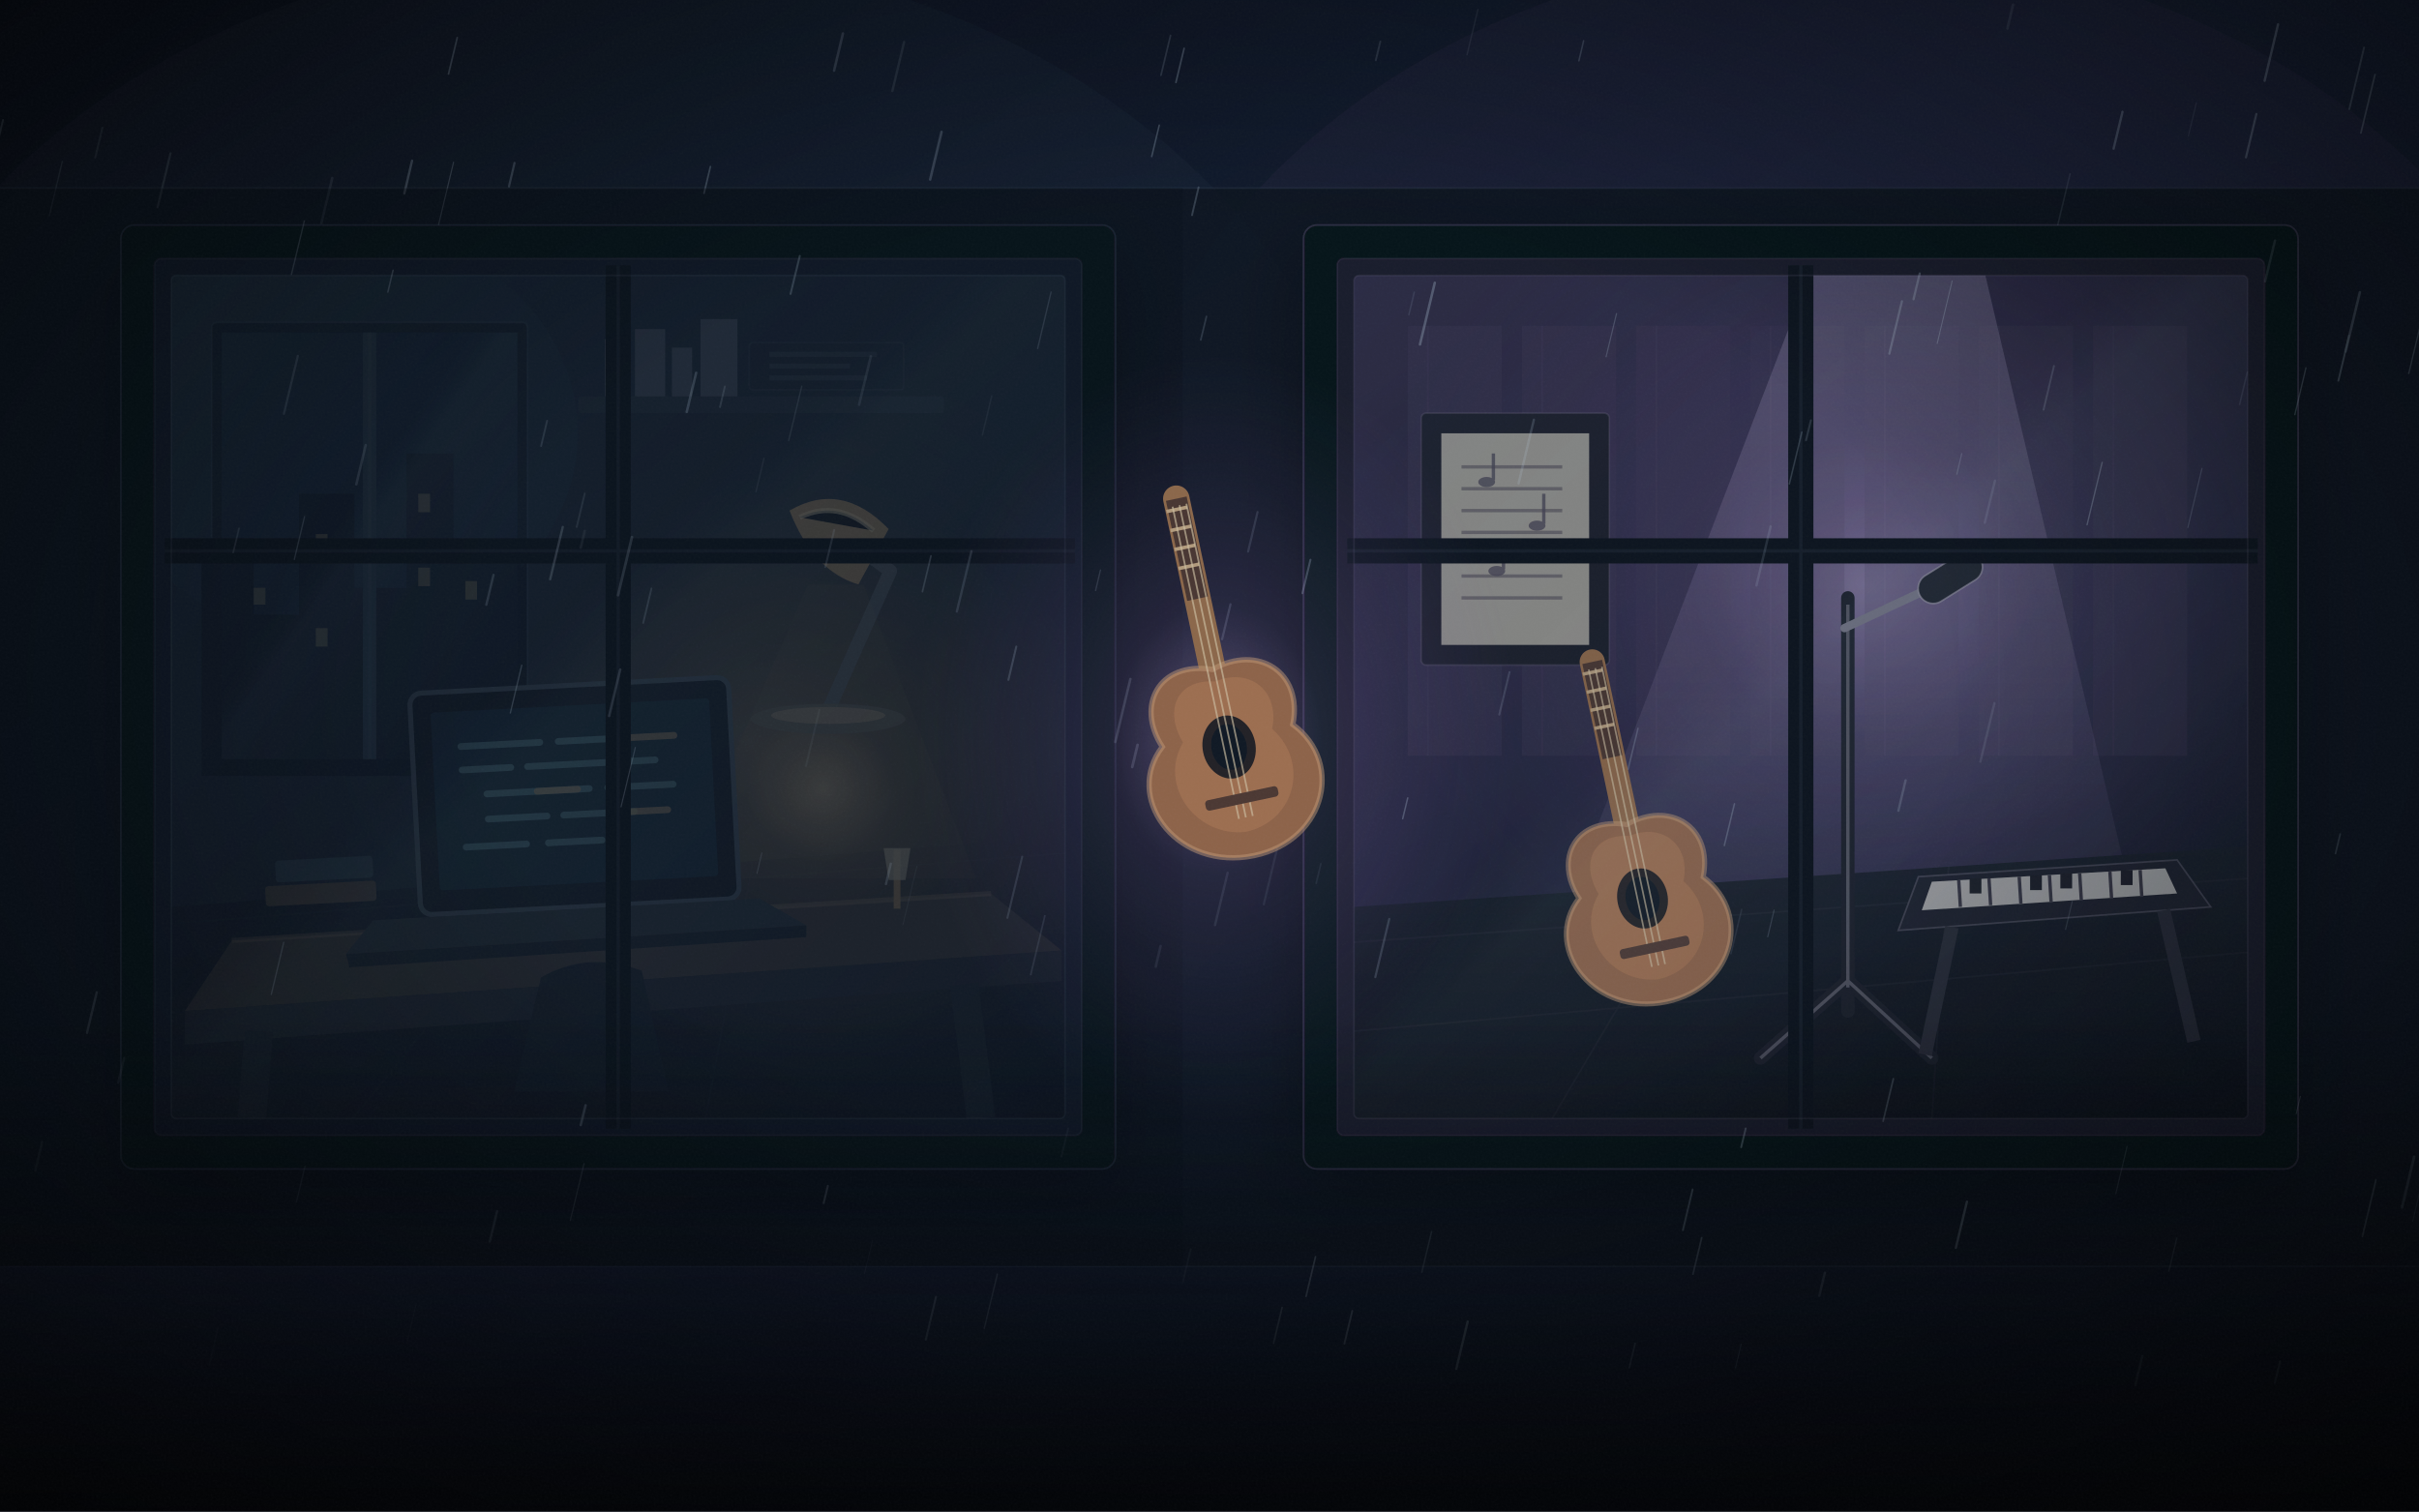
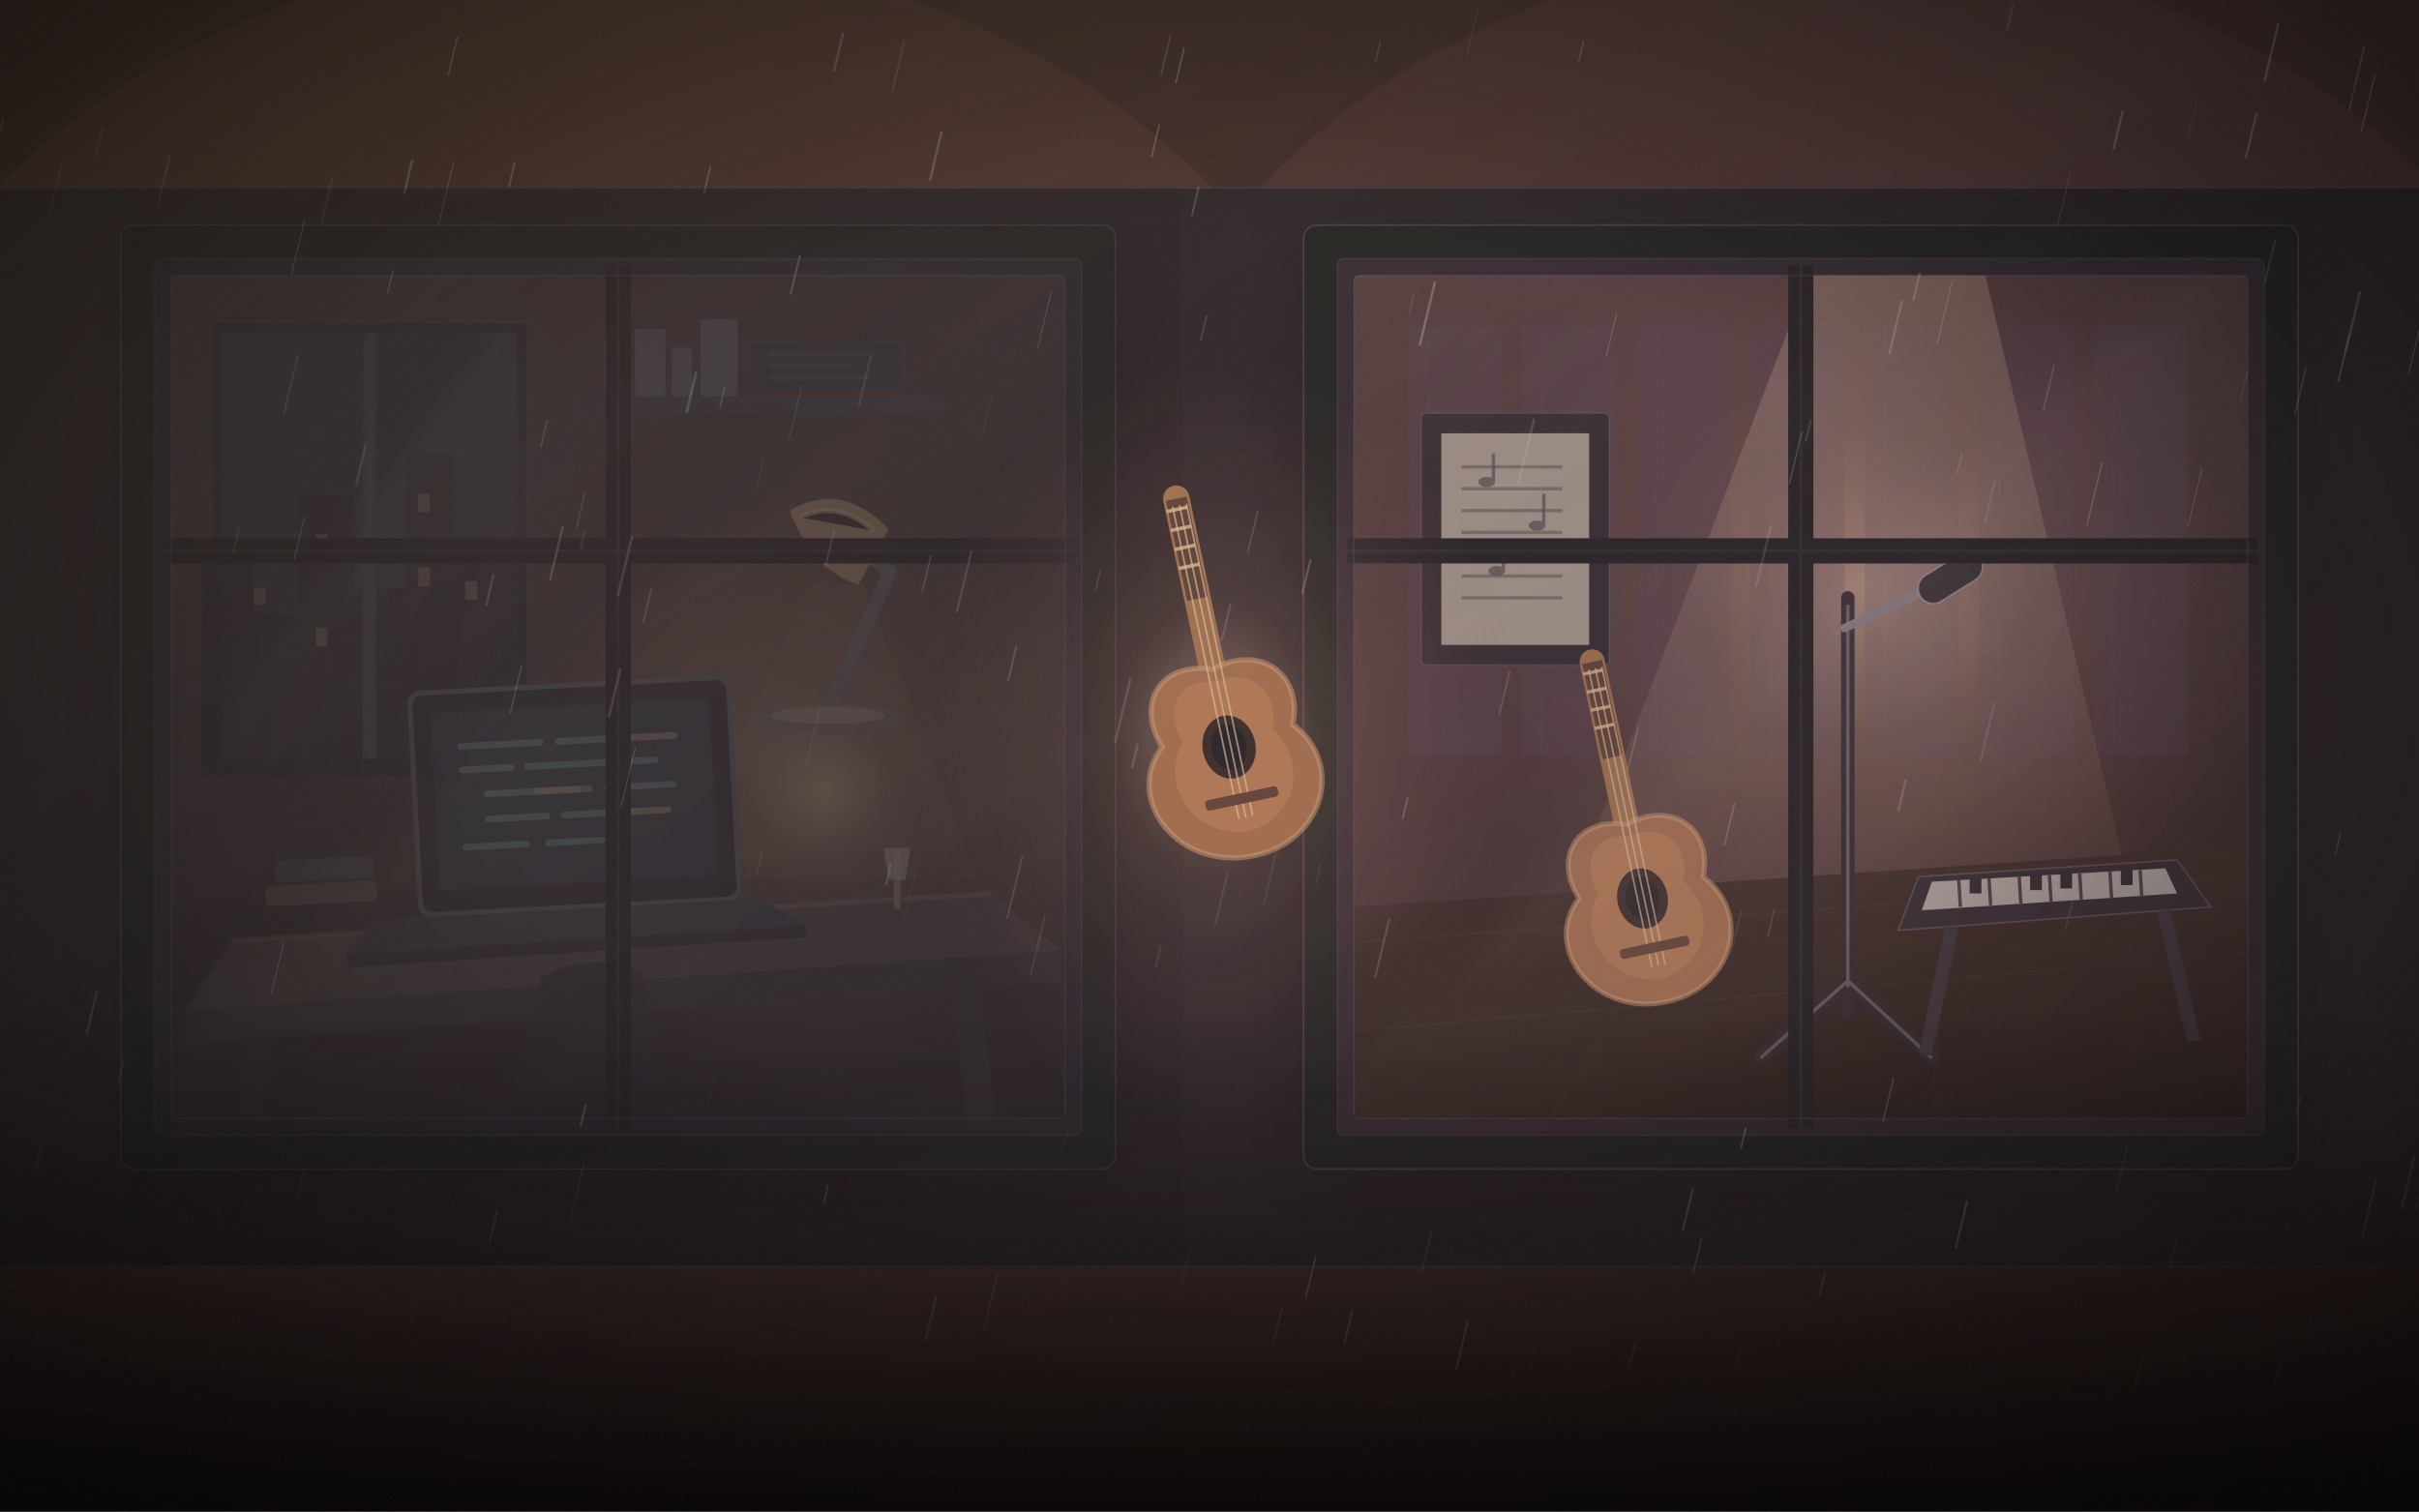
<svg xmlns="http://www.w3.org/2000/svg" viewBox="0 0 1440 900" preserveAspectRatio="xMidYMid slice" role="img" aria-labelledby="title desc">
  <defs>
    <linearGradient id="night" x1="0" y1="0" x2="1" y2="1">
-       <stop stop-color="#03060d" />
-       <stop offset=".46" stop-color="#11182c" />
-       <stop offset="1" stop-color="#070b13" />
+       <stop stop-color="#120d0c" />
+       <stop offset=".46" stop-color="#2b1c1c" />
+       <stop offset="1" stop-color="#160f0e" />
    </linearGradient>
    <linearGradient id="dawn" x1="0" y1="0" x2="0" y2="1">
-       <stop stop-color="#ba786f" stop-opacity=".3" />
-       <stop offset=".48" stop-color="#5c4c68" stop-opacity=".12" />
-       <stop offset="1" stop-color="#07101b" stop-opacity="0" />
+       <stop stop-color="#e2a276" stop-opacity=".36" />
+       <stop offset=".48" stop-color="#8b5e5e" stop-opacity=".15" />
+       <stop offset="1" stop-color="#17110f" stop-opacity="0" />
+     </linearGradient>
+     <linearGradient id="warmWash" x1="0" y1="0" x2="1" y2="1">
+       <stop stop-color="#efb77d" stop-opacity=".2" />
+       <stop offset=".5" stop-color="#dca18c" stop-opacity=".13" />
+       <stop offset="1" stop-color="#c98370" stop-opacity=".18" />
    </linearGradient>
    <linearGradient id="leftRoom" x1="0" y1="0" x2=".85" y2="1">
-       <stop stop-color="#1e2d3a" />
-       <stop offset=".55" stop-color="#17232e" />
-       <stop offset="1" stop-color="#0a111a" />
+       <stop stop-color="#3b2c24" />
+       <stop offset=".55" stop-color="#2a211d" />
+       <stop offset="1" stop-color="#15100e" />
    </linearGradient>
    <linearGradient id="rightRoom" x1=".2" y1="0" x2=".8" y2="1">
-       <stop stop-color="#29233a" />
-       <stop offset=".58" stop-color="#1c1d31" />
-       <stop offset="1" stop-color="#0b101b" />
+       <stop stop-color="#3b292c" />
+       <stop offset=".58" stop-color="#2b2025" />
+       <stop offset="1" stop-color="#171114" />
    </linearGradient>
    <linearGradient id="floor" x1="0" y1="0" x2="0" y2="1">
-       <stop stop-color="#141923" />
-       <stop offset="1" stop-color="#06090f" />
+       <stop stop-color="#261c18" />
+       <stop offset="1" stop-color="#0e0b0a" />
    </linearGradient>
    <linearGradient id="glass" x1="0" y1="0" x2="1" y2="1">
-       <stop stop-color="#6f9ab5" stop-opacity=".13" />
-       <stop offset=".42" stop-color="#2a3f55" stop-opacity=".05" />
-       <stop offset=".48" stop-color="#b4d9e7" stop-opacity=".14" />
-       <stop offset="1" stop-color="#0c1521" stop-opacity=".03" />
+       <stop stop-color="#d5b497" stop-opacity=".13" />
+       <stop offset=".42" stop-color="#62483f" stop-opacity=".05" />
+       <stop offset=".48" stop-color="#f4d7b6" stop-opacity=".13" />
+       <stop offset="1" stop-color="#211512" stop-opacity=".03" />
    </linearGradient>
    <linearGradient id="spotlight" x1="0" y1="0" x2="0" y2="1">
-       <stop stop-color="#eadcff" stop-opacity=".24" />
-       <stop offset="1" stop-color="#b793d5" stop-opacity="0" />
+       <stop stop-color="#ffe0b6" stop-opacity=".27" />
+       <stop offset="1" stop-color="#d9a18b" stop-opacity="0" />
    </linearGradient>
    <linearGradient id="bottomShade" x1="0" y1="0" x2="0" y2="1">
-       <stop stop-color="#04070d" stop-opacity="0" />
-       <stop offset=".56" stop-color="#04070d" stop-opacity=".5" />
-       <stop offset="1" stop-color="#03050a" stop-opacity=".96" />
+       <stop stop-color="#100b09" stop-opacity="0" />
+       <stop offset=".56" stop-color="#100b09" stop-opacity=".46" />
+       <stop offset="1" stop-color="#0b0807" stop-opacity=".94" />
    </linearGradient>
    <radialGradient id="lampGlow">
-       <stop stop-color="#ffd89b" stop-opacity=".7" />
-       <stop offset=".26" stop-color="#f4b96f" stop-opacity=".26" />
+       <stop stop-color="#ffe0a8" stop-opacity=".78" />
+       <stop offset=".26" stop-color="#f4bd78" stop-opacity=".3" />
      <stop offset="1" stop-color="#e6a053" stop-opacity="0" />
    </radialGradient>
    <radialGradient id="stageGlow">
-       <stop stop-color="#e5c4ff" stop-opacity=".42" />
-       <stop offset=".35" stop-color="#b887e1" stop-opacity=".15" />
-       <stop offset="1" stop-color="#8c62bc" stop-opacity="0" />
+       <stop stop-color="#ffd8bd" stop-opacity=".48" />
+       <stop offset=".35" stop-color="#dda088" stop-opacity=".18" />
+       <stop offset="1" stop-color="#aa6e63" stop-opacity="0" />
    </radialGradient>
    <radialGradient id="vignette" cx=".5" cy=".45" r=".72">
      <stop offset=".42" stop-color="#000" stop-opacity="0" />
      <stop offset="1" stop-color="#000" stop-opacity=".66" />
    </radialGradient>
    <filter id="blur8" x="-50%" y="-50%" width="200%" height="200%">
      <feGaussianBlur stdDeviation="8" />
    </filter>
    <filter id="blur24" x="-50%" y="-50%" width="200%" height="200%">
      <feGaussianBlur stdDeviation="24" />
    </filter>
    <filter id="shadow" x="-30%" y="-30%" width="160%" height="160%">
      <feDropShadow dx="0" dy="16" stdDeviation="22" flood-color="#000" flood-opacity=".55" />
    </filter>
    <filter id="grain">
      <feTurbulence type="fractalNoise" baseFrequency=".72" numOctaves="3" seed="27" stitchTiles="stitch" />
      <feColorMatrix type="saturate" values="0" />
      <feComponentTransfer>
        <feFuncA type="table" tableValues="0 .075" />
      </feComponentTransfer>
    </filter>
    <clipPath id="leftClip">
      <rect x="102" y="164" width="532" height="502" rx="3" />
    </clipPath>
    <clipPath id="rightClip">
      <rect x="806" y="164" width="532" height="502" rx="3" />
    </clipPath>
  </defs>
  <rect width="1440" height="900" fill="url(#night)" />
-   <ellipse cx="360" cy="340" rx="460" ry="370" fill="#45627b" opacity=".07" />
-   <ellipse cx="1100" cy="330" rx="440" ry="360" fill="#765087" opacity=".08" />
+   <ellipse cx="360" cy="340" rx="460" ry="370" fill="#b47b58" opacity=".09" />
+   <ellipse cx="1100" cy="330" rx="440" ry="360" fill="#a86c6c" opacity=".1" />
  <path d="M0 112H1440V754H0Z" fill="#080d15" opacity=".9" />
  <path d="M0 112H1440M0 754H1440" stroke="#6d8296" stroke-opacity=".14" />
  <g filter="url(#shadow)">
    <rect x="72" y="134" width="592" height="562" rx="8" fill="#05090f" stroke="#344250" stroke-opacity=".55" />
    <rect x="92" y="154" width="552" height="522" rx="4" fill="#111923" stroke="#637484" stroke-opacity=".18" />
    <rect x="776" y="134" width="592" height="562" rx="8" fill="#05090f" stroke="#454057" stroke-opacity=".58" />
    <rect x="796" y="154" width="552" height="522" rx="4" fill="#171522" stroke="#756887" stroke-opacity=".18" />
  </g>
  <g opacity="0.4">
    <g clip-path="url(#leftClip)">
      <rect x="102" y="164" width="532" height="502" fill="url(#leftRoom)" />
      <ellipse cx="444" cy="440" rx="250" ry="240" fill="url(#lampGlow)" opacity=".26" />
      <path d="M102 540L634 498V666H102Z" fill="url(#floor)" />
      <path d="M102 550L634 508M102 603L634 552M210 666L328 520M420 666L448 514" stroke="#80909a" stroke-opacity=".06" />
      <rect x="126" y="192" width="188" height="266" rx="3" fill="#080e16" stroke="#4b5d6b" stroke-opacity=".5" />
      <rect x="132" y="198" width="176" height="254" fill="#0d1a28" />
      <ellipse cx="202" cy="258" rx="142" ry="124" fill="#345574" opacity=".14" />
      <path d="M120 410V332H151V366H178V294H211V350H242V270H270V324H310V462H120Z" fill="#080f19" />
      <path d="M151 350H158V360H151ZM188 318H195V329H188ZM249 294H256V305H249ZM277 346H284V357H277ZM188 374H195V385H188ZM249 338H256V349H249Z" fill="#d5b878" opacity=".48" />
      <rect x="132" y="198" width="176" height="254" fill="url(#glass)" />
      <path d="M220 198V452M132 326H308" stroke="#334652" stroke-width="8" />
      <path d="M220 198V452M132 326H308" stroke="#8295a1" stroke-opacity=".12" stroke-width="2" />
      <rect x="344" y="236" width="218" height="10" rx="2" fill="#29343e" />
      <path d="M360 202H374V236H360ZM378 196H396V236H378ZM400 207H412V236H400ZM417 190H439V236H417Z" fill="#58606a" />
      <rect x="446" y="204" width="92" height="28" rx="2" fill="#1a252f" stroke="#83919a" stroke-opacity=".15" />
      <path d="M458 211H522M458 218H506M458 225H516" stroke="#8b9ba3" stroke-opacity=".22" stroke-width="3" />
      <ellipse cx="490" cy="470" rx="176" ry="172" fill="url(#lampGlow)" />
      <path d="M493 423L530 340M530 340L500 318" stroke="#5b5e60" stroke-width="8" stroke-linecap="round" />
      <path d="M470 304Q501 286 529 315L511 348Q484 340 470 304Z" fill="#c59b63" />
      <path d="M476 308Q499 297 520 316" stroke="#ffe0a4" stroke-opacity=".65" stroke-width="3" />
      <ellipse cx="493" cy="428" rx="46" ry="9" fill="#6c6558" />
      <ellipse cx="493" cy="426" rx="34" ry="5" fill="#d3b785" opacity=".55" />
      <path d="M481 348L405 523H581L514 348Z" fill="#f2bd78" opacity=".065" />
      <path d="M138 560L590 532L632 566L110 602Z" fill="#463e35" />
      <path d="M110 602L632 566V584L110 622Z" fill="#24252a" />
      <path d="M154 614L150 666M574 586L584 666" stroke="#1a1d23" stroke-width="17" />
      <path d="M138 560L590 532" stroke="#b49670" stroke-opacity=".35" stroke-width="3" />
      <rect x="247" y="408" width="190" height="132" rx="7" fill="#080d12" stroke="#4c5b64" stroke-width="3" transform="rotate(-3 342 474)" />
      <rect x="259" y="420" width="166" height="106" rx="2" fill="#102633" transform="rotate(-3 342 474)" />
      <g transform="rotate(-3 342 474)" stroke-linecap="round">
        <path d="M276 441H323M334 441H368M276 455H305M315 455H391M290 470H351M362 470H401M290 485H325M335 485H377M276 501H312M325 501H357" stroke="#75b6b6" stroke-opacity=".65" stroke-width="4" />
        <path d="M374 441H403M320 470H344M367 485H397" stroke="#d1aa72" stroke-opacity=".7" stroke-width="4" />
      </g>
      <path d="M222 548L452 535L480 551L206 568Z" fill="#293138" />
      <path d="M206 568L480 551V558L208 576Z" fill="#12181d" />
      <rect x="158" y="526" width="66" height="12" rx="2" fill="#5f5142" transform="rotate(-3 191 532)" />
      <rect x="164" y="511" width="58" height="13" rx="2" fill="#344b56" transform="rotate(-3 193 518)" />
      <path d="M534 506V541" stroke="#b28a55" stroke-width="4" />
      <path d="M526 505H542L539 524H529Z" fill="#d2c2a1" opacity=".75" />
      <path d="M322 582Q350 566 382 578L398 650H306Z" fill="#11171e" opacity=".88" />
    </g>
  </g>
  <g opacity="0.9">
    <g clip-path="url(#rightClip)">
      <rect x="806" y="164" width="532" height="502" fill="url(#rightRoom)" />
      <ellipse cx="1110" cy="348" rx="290" ry="268" fill="url(#stageGlow)" />
      <g opacity=".32">
        <path d="M838 194H894V450H838ZM906 194H962V450H906ZM974 194H1030V450H974ZM1042 194H1098V450H1042ZM1110 194H1166V450H1110ZM1178 194H1234V450H1178ZM1246 194H1302V450H1246Z" fill="#40344f" />
        <path d="M850 194V450M918 194V450M986 194V450M1054 194V450M1122 194V450M1190 194V450M1258 194V450" stroke="#9a82aa" stroke-opacity=".18" />
      </g>
      <path d="M1080 156H1180L1300 666H884Z" fill="url(#spotlight)" />
      <ellipse cx="1115" cy="626" rx="218" ry="44" fill="#c5a0dc" opacity=".07" filter="url(#blur8)" />
      <path d="M806 540L1338 504V666H806Z" fill="url(#floor)" />
      <path d="M806 561L1338 523M806 614L1338 567M924 666L1008 524M1150 666L1160 516" stroke="#a392b1" stroke-opacity=".055" />
      <rect x="846" y="246" width="112" height="150" rx="3" fill="#171822" stroke="#76677f" stroke-opacity=".32" />
      <rect x="858" y="258" width="88" height="126" fill="#d6cdbc" opacity=".72" />
      <path d="M870 278H930M870 291H930M870 304H930M870 317H930M870 330H930M870 343H930M870 356H930" stroke="#554f55" stroke-opacity=".65" stroke-width="2" />
      <g fill="#4a4350" opacity=".8">
        <ellipse cx="885" cy="287" rx="5" ry="3" />
        <ellipse cx="915" cy="313" rx="5" ry="3" />
        <ellipse cx="891" cy="340" rx="5" ry="3" />
        <path d="M889 286V270M919 312V294M895 339V321" stroke="#4a4350" stroke-width="2" />
      </g>
      <path d="M1100 356V602M1100 584L1048 630M1100 584L1150 630" stroke="#151720" stroke-width="8" stroke-linecap="round" />
      <path d="M1100 360V588M1100 584L1048 630M1100 584L1150 630" stroke="#85828d" stroke-opacity=".55" stroke-width="2" />
      <path d="M1098 374L1162 344" stroke="#777482" stroke-width="5" stroke-linecap="round" />
      <rect x="1152" y="323" width="18" height="42" rx="9" fill="#171922" stroke="#a29baa" stroke-opacity=".65" transform="rotate(58 1161 344)" />
      <g transform="translate(900 378) scale(1) rotate(-12 70 130)">
        <path d="M72 14V144" stroke="#9a6c45" stroke-width="15" stroke-linecap="round" />
        <path d="M66 14H78V72H66Z" fill="#4d3429" />
        <path d="M65 20H77M65 31H77M65 42H77M65 53H77" stroke="#c5a67e" stroke-width="2" />
        <path d="M72 113C43 102 25 124 35 150C8 173 27 218 69 221C113 224 135 181 110 153C122 125 100 104 72 113Z" fill="#9c6744" stroke="#d4a276" stroke-opacity=".5" stroke-width="3" />
        <path d="M72 120C51 114 40 130 47 150C28 171 43 204 71 207C100 207 115 176 98 153C107 132 92 116 72 120Z" fill="#b87b50" opacity=".65" />
        <ellipse cx="72" cy="158" rx="15" ry="18" fill="#211b1b" />
        <ellipse cx="72" cy="158" rx="10" ry="13" fill="#0b1119" />
        <path d="M69 18V199M73 18V199M77 18V199" stroke="#e3d0aa" stroke-opacity=".65" />
        <rect x="52" y="185" width="42" height="6" rx="2" fill="#50362b" />
      </g>
      <g transform="translate(1142 500)">
        <path d="M0 22L154 12L174 40L-12 54Z" fill="#191b25" stroke="#6d6879" stroke-opacity=".5" />
        <path d="M8 25L147 17L154 32L2 42Z" fill="#d3d0ca" opacity=".82" />
        <path d="M24 24L25 40M42 23L43 39M60 22L61 38M78 21L79 37M96 20L97 36M114 19L115 35M132 18L133 34" stroke="#36333e" stroke-width="2" />
        <path d="M34 23L34 32M70 21L70 30M88 20L88 29M124 18L124 27" stroke="#171820" stroke-width="7" />
        <path d="M20 52L4 128M146 42L164 120" stroke="#252630" stroke-width="8" />
      </g>
      <rect x="806" y="164" width="532" height="502" fill="url(#glass)" opacity=".42" />
    </g>
  </g>
  <rect x="102" y="164" width="532" height="502" fill="url(#glass)" opacity=".32" />
  <path d="M368 158V672M98 328H640M1072 158V672M802 328H1344" stroke="#080d14" stroke-width="15" />
  <path d="M368 158V672M98 328H640M1072 158V672M802 328H1344" stroke="#607080" stroke-opacity=".12" stroke-width="2" />
  <rect x="102" y="164" width="532" height="502" rx="3" fill="none" stroke="#9aabba" stroke-opacity=".12" />
  <rect x="806" y="164" width="532" height="502" rx="3" fill="none" stroke="#aa9bb8" stroke-opacity=".12" />
  <g stroke="#c5d8e5" stroke-linecap="round" opacity="0.38">
    <line x1="-29.7" y1="452.2" x2="-34.8" y2="473.5" stroke-width="1.0" opacity="0.45" />
    <line x1="1337.8" y1="221.6" x2="1333.2" y2="240.8" stroke-width="0.9" opacity="0.35" />
    <line x1="501.8" y1="19.9" x2="496.5" y2="42.1" stroke-width="1.5" opacity="0.49" />
    <line x1="422.9" y1="99.2" x2="419.1" y2="115.1" stroke-width="1.0" opacity="0.72" />
    <line x1="378.2" y1="445.1" x2="369.7" y2="480.4" stroke-width="0.7" opacity="0.75" />
    <line x1="310.6" y1="396.1" x2="303.8" y2="424.5" stroke-width="0.8" opacity="0.81" />
    <line x1="838.0" y1="475.1" x2="835.0" y2="487.5" stroke-width="0.9" opacity="0.77" />
    <line x1="1263.5" y1="66.6" x2="1258.2" y2="88.5" stroke-width="1.4" opacity="0.76" />
    <line x1="975.1" y1="433.7" x2="969.2" y2="458.0" stroke-width="0.9" opacity="0.58" />
    <line x1="1413.8" y1="44.4" x2="1405.4" y2="79.2" stroke-width="1.0" opacity="0.71" />
    <line x1="1013.0" y1="737.0" x2="1007.8" y2="758.7" stroke-width="1.0" opacity="0.66" />
    <line x1="713.5" y1="111.5" x2="709.6" y2="128.1" stroke-width="1.1" opacity="0.61" />
    <line x1="608.5" y1="510.1" x2="599.7" y2="546.5" stroke-width="1.2" opacity="0.62" />
    <line x1="476.1" y1="152.4" x2="470.6" y2="175.0" stroke-width="1.2" opacity="0.84" />
    <line x1="748.6" y1="304.9" x2="743.0" y2="328.4" stroke-width="1.3" opacity="0.40" />
    <line x1="780.1" y1="333.3" x2="775.3" y2="353.2" stroke-width="1.2" opacity="0.72" />
    <line x1="496.6" y1="315.6" x2="491.3" y2="337.6" stroke-width="1.2" opacity="0.49" />
    <line x1="1466.5" y1="720.0" x2="1460.2" y2="746.4" stroke-width="1.6" opacity="0.84" />
    <line x1="414.4" y1="222.0" x2="408.8" y2="245.3" stroke-width="1.5" opacity="0.82" />
    <line x1="1232.3" y1="103.5" x2="1225.0" y2="133.7" stroke-width="0.9" opacity="0.34" />
    <line x1="730.8" y1="519.7" x2="723.3" y2="550.8" stroke-width="1.4" opacity="0.30" />
    <line x1="622.0" y1="545.3" x2="613.6" y2="580.3" stroke-width="1.0" opacity="0.50" />
    <line x1="1162.1" y1="167.2" x2="1153.2" y2="204.5" stroke-width="0.6" opacity="0.77" />
    <line x1="1072.6" y1="257.3" x2="1065.2" y2="288.1" stroke-width="0.9" opacity="0.54" />
    <line x1="655.1" y1="339.4" x2="652.2" y2="351.6" stroke-width="0.8" opacity="0.67" />
    <line x1="217.7" y1="265.0" x2="212.1" y2="288.4" stroke-width="1.5" opacity="0.57" />
    <line x1="1393.1" y1="496.6" x2="1390.3" y2="508.2" stroke-width="1.0" opacity="0.47" />
    <line x1="672.9" y1="404.3" x2="663.9" y2="441.8" stroke-width="1.5" opacity="0.74" />
    <line x1="1369.4" y1="652.8" x2="1366.9" y2="663.2" stroke-width="0.6" opacity="0.56" />
    <line x1="25.1" y1="679.9" x2="21.0" y2="697.0" stroke-width="1.4" opacity="0.32" />
    <line x1="763.2" y1="778.6" x2="758.1" y2="799.9" stroke-width="1.0" opacity="0.60" />
    <line x1="1455.4" y1="345.4" x2="1449.1" y2="371.8" stroke-width="1.4" opacity="0.64" />
    <line x1="1007.6" y1="708.2" x2="1001.8" y2="732.5" stroke-width="1.1" opacity="0.70" />
    <line x1="487.8" y1="422.7" x2="479.8" y2="456.0" stroke-width="1.2" opacity="0.25" />
    <line x1="783.1" y1="748.3" x2="777.5" y2="771.9" stroke-width="1.0" opacity="0.80" />
    <line x1="1266.2" y1="682.7" x2="1259.5" y2="710.8" stroke-width="0.7" opacity="0.39" />
    <line x1="625.7" y1="173.9" x2="617.7" y2="207.5" stroke-width="0.8" opacity="0.59" />
    <line x1="1187.6" y1="286.2" x2="1181.5" y2="311.3" stroke-width="1.4" opacity="0.36" />
    <line x1="1056.1" y1="541.9" x2="1052.3" y2="557.8" stroke-width="0.7" opacity="0.47" />
    <line x1="690.9" y1="563.3" x2="688.0" y2="575.6" stroke-width="1.5" opacity="0.37" />
    <line x1="873.7" y1="786.9" x2="866.9" y2="815.1" stroke-width="1.4" opacity="0.84" />
    <line x1="1187.3" y1="418.6" x2="1178.9" y2="453.5" stroke-width="1.4" opacity="0.32" />
    <line x1="827.0" y1="547.2" x2="818.7" y2="581.8" stroke-width="1.3" opacity="0.51" />
    <line x1="453.5" y1="507.9" x2="450.6" y2="520.1" stroke-width="0.6" opacity="0.54" />
    <line x1="1354.3" y1="143.2" x2="1348.4" y2="167.5" stroke-width="1.4" opacity="0.37" />
    <line x1="272.2" y1="22.4" x2="267.0" y2="44.0" stroke-width="1.0" opacity="0.69" />
    <line x1="538.2" y1="25.0" x2="531.2" y2="54.2" stroke-width="1.4" opacity="0.30" />
    <line x1="1039.2" y1="671.9" x2="1036.5" y2="683.1" stroke-width="1.1" opacity="0.78" />
    <line x1="1170.9" y1="715.5" x2="1164.3" y2="743.0" stroke-width="1.4" opacity="0.76" />
    <line x1="1036.5" y1="800.4" x2="1033.1" y2="814.6" stroke-width="0.6" opacity="0.62" />
    <line x1="-5.9" y1="19.5" x2="-14.2" y2="54.1" stroke-width="1.2" opacity="0.60" />
    <line x1="387.8" y1="350.4" x2="382.9" y2="370.9" stroke-width="1.1" opacity="0.58" />
    <line x1="181.3" y1="307.6" x2="175.2" y2="333.1" stroke-width="0.8" opacity="0.61" />
    <line x1="1467.7" y1="634.7" x2="1460.1" y2="666.1" stroke-width="0.8" opacity="0.52" />
    <line x1="1032.5" y1="478.6" x2="1026.5" y2="503.4" stroke-width="0.9" opacity="0.65" />
    <line x1="973.4" y1="799.8" x2="969.9" y2="814.4" stroke-width="1.0" opacity="0.60" />
    <line x1="325.7" y1="250.5" x2="322.1" y2="265.6" stroke-width="1.1" opacity="0.58" />
    <line x1="168.9" y1="561.1" x2="161.5" y2="592.1" stroke-width="0.8" opacity="0.70" />
    <line x1="518.4" y1="212.2" x2="511.4" y2="241.0" stroke-width="1.5" opacity="0.40" />
    <line x1="1086.3" y1="757.8" x2="1083.0" y2="771.6" stroke-width="1.4" opacity="0.50" />
    <line x1="1167.8" y1="270.1" x2="1164.9" y2="282.3" stroke-width="0.7" opacity="0.54" />
    <line x1="197.8" y1="106.0" x2="191.3" y2="132.9" stroke-width="1.5" opacity="0.31" />
    <line x1="854.1" y1="168.4" x2="845.3" y2="205.1" stroke-width="1.5" opacity="0.79" />
    <line x1="1441.1" y1="707.0" x2="1436.2" y2="727.3" stroke-width="0.7" opacity="0.35" />
    <line x1="1407.3" y1="28.3" x2="1398.5" y2="65.0" stroke-width="1.1" opacity="0.63" />
    <line x1="376.2" y1="319.8" x2="367.9" y2="354.4" stroke-width="1.6" opacity="0.61" />
    <line x1="1453.1" y1="816.8" x2="1446.6" y2="843.9" stroke-width="0.7" opacity="0.75" />
    <line x1="677.2" y1="443.5" x2="674.0" y2="456.7" stroke-width="1.6" opacity="0.76" />
    <line x1="177.3" y1="211.9" x2="169.0" y2="246.4" stroke-width="1.3" opacity="0.50" />
    <line x1="732.5" y1="359.8" x2="727.5" y2="380.6" stroke-width="1.3" opacity="0.48" />
    <line x1="1414.4" y1="702.4" x2="1406.3" y2="736.2" stroke-width="1.0" opacity="0.61" />
    <line x1="61.0" y1="76.0" x2="56.7" y2="93.9" stroke-width="1.2" opacity="0.28" />
    <line x1="554.2" y1="331.0" x2="549.1" y2="352.3" stroke-width="1.0" opacity="0.68" />
    <line x1="1142.8" y1="162.8" x2="1139.1" y2="178.2" stroke-width="1.3" opacity="0.71" />
    <line x1="1078.0" y1="250.3" x2="1075.1" y2="262.1" stroke-width="1.2" opacity="0.42" />
    <line x1="101.5" y1="91.3" x2="93.8" y2="123.4" stroke-width="1.3" opacity="0.39" />
    <line x1="1127.1" y1="642.3" x2="1121.0" y2="667.6" stroke-width="1.0" opacity="0.60" />
    <line x1="142.3" y1="314.6" x2="138.8" y2="329.0" stroke-width="1.0" opacity="0.45" />
    <line x1="181.2" y1="131.5" x2="173.5" y2="163.4" stroke-width="0.8" opacity="0.71" />
    <line x1="1468.4" y1="660.1" x2="1461.3" y2="689.3" stroke-width="1.1" opacity="0.74" />
    <line x1="593.7" y1="758.7" x2="585.9" y2="791.0" stroke-width="0.8" opacity="0.55" />
    <line x1="821.7" y1="24.7" x2="819.0" y2="35.9" stroke-width="1.1" opacity="0.44" />
    <line x1="348.6" y1="658.1" x2="345.7" y2="669.9" stroke-width="1.5" opacity="0.82" />
    <line x1="708.8" y1="743.9" x2="704.2" y2="763.0" stroke-width="1.1" opacity="0.21" />
    <line x1="519.4" y1="738.6" x2="514.7" y2="758.2" stroke-width="0.6" opacity="0.24" />
    <line x1="57.6" y1="590.8" x2="51.8" y2="615.0" stroke-width="1.4" opacity="0.59" />
    <line x1="557.2" y1="772.2" x2="551.1" y2="797.7" stroke-width="1.2" opacity="0.62" />
    <line x1="37.1" y1="96.1" x2="29.4" y2="128.3" stroke-width="0.8" opacity="0.34" />
    <line x1="805.0" y1="780.5" x2="800.3" y2="800.1" stroke-width="1.1" opacity="0.82" />
    <line x1="431.5" y1="230.1" x2="428.6" y2="242.4" stroke-width="1.1" opacity="0.58" />
    <line x1="578.3" y1="328.2" x2="569.6" y2="364.1" stroke-width="1.4" opacity="0.61" />
    <line x1="913.1" y1="249.9" x2="904.0" y2="287.8" stroke-width="1.4" opacity="0.50" />
    <line x1="1398.4" y1="199.8" x2="1392.0" y2="226.7" stroke-width="1.1" opacity="0.69" />
    <line x1="270.0" y1="96.6" x2="261.1" y2="133.7" stroke-width="0.7" opacity="0.63" />
    <line x1="73.9" y1="630.0" x2="70.4" y2="644.6" stroke-width="1.4" opacity="0.32" />
    <line x1="962.3" y1="186.7" x2="956.1" y2="212.4" stroke-width="0.7" opacity="0.58" />
    <line x1="477.3" y1="229.9" x2="469.5" y2="262.3" stroke-width="0.8" opacity="0.42" />
    <line x1="1132.2" y1="179.4" x2="1124.7" y2="210.6" stroke-width="1.3" opacity="0.70" />
    <line x1="718.2" y1="188.4" x2="714.8" y2="202.4" stroke-width="1.0" opacity="0.48" />
    <line x1="1442.9" y1="184.9" x2="1433.9" y2="222.4" stroke-width="0.8" opacity="0.60" />
    <line x1="942.7" y1="24.3" x2="939.9" y2="36.2" stroke-width="0.9" opacity="0.61" />
    <line x1="690.1" y1="74.5" x2="685.6" y2="93.2" stroke-width="0.9" opacity="0.77" />
    <line x1="530.3" y1="514.3" x2="527.4" y2="526.4" stroke-width="1.4" opacity="0.64" />
    <line x1="696.8" y1="21.1" x2="691.1" y2="44.8" stroke-width="1.0" opacity="0.49" />
    <line x1="1356.1" y1="14.5" x2="1348.1" y2="48.1" stroke-width="1.4" opacity="0.82" />
    <line x1="545.8" y1="515.8" x2="537.5" y2="550.6" stroke-width="0.6" opacity="0.24" />
    <line x1="786.3" y1="514.3" x2="783.5" y2="526.0" stroke-width="1.0" opacity="0.23" />
    <line x1="1295.8" y1="737.2" x2="1291.1" y2="756.9" stroke-width="0.8" opacity="0.41" />
    <line x1="1437.1" y1="688.8" x2="1429.9" y2="719.0" stroke-width="1.6" opacity="0.49" />
    <line x1="1222.7" y1="217.9" x2="1216.5" y2="244.0" stroke-width="1.1" opacity="0.51" />
    <line x1="852.2" y1="733.4" x2="846.4" y2="757.5" stroke-width="0.9" opacity="0.43" />
    <line x1="1134.4" y1="464.6" x2="1130.1" y2="482.7" stroke-width="1.4" opacity="0.52" />
    <line x1="335.0" y1="313.8" x2="327.5" y2="344.9" stroke-width="1.4" opacity="0.74" />
    <line x1="1233.6" y1="536.7" x2="1229.6" y2="553.4" stroke-width="0.7" opacity="0.41" />
    <line x1="841.9" y1="174.0" x2="838.7" y2="187.4" stroke-width="0.9" opacity="0.32" />
    <line x1="590.4" y1="235.7" x2="584.8" y2="259.0" stroke-width="0.9" opacity="0.26" />
    <line x1="247.8" y1="776.2" x2="242.2" y2="799.7" stroke-width="0.6" opacity="0.21" />
    <line x1="898.6" y1="400.2" x2="892.5" y2="425.5" stroke-width="1.2" opacity="0.44" />
    <line x1="1054.0" y1="313.5" x2="1045.6" y2="348.6" stroke-width="1.4" opacity="0.39" />
    <line x1="760.7" y1="503.5" x2="752.3" y2="538.5" stroke-width="1.3" opacity="0.24" />
    <line x1="306.3" y1="97.0" x2="303.0" y2="111.0" stroke-width="1.3" opacity="0.63" />
    <line x1="1.8" y1="71.4" x2="-7.0" y2="108.1" stroke-width="1.1" opacity="0.46" />
    <line x1="1307.5" y1="61.1" x2="1302.7" y2="81.0" stroke-width="0.7" opacity="0.34" />
    <line x1="293.8" y1="342.3" x2="289.5" y2="360.1" stroke-width="1.4" opacity="0.64" />
    <line x1="348.1" y1="316.1" x2="345.7" y2="326.1" stroke-width="1.5" opacity="0.29" />
    <line x1="1251.4" y1="275.3" x2="1242.4" y2="312.5" stroke-width="0.8" opacity="0.78" />
    <line x1="369.2" y1="398.7" x2="362.6" y2="426.3" stroke-width="1.5" opacity="0.63" />
    <line x1="129.8" y1="790.7" x2="124.6" y2="812.6" stroke-width="1.0" opacity="0.20" />
    <line x1="1372.7" y1="219.0" x2="1366.1" y2="246.9" stroke-width="0.8" opacity="0.62" />
    <line x1="-6.0" y1="509.6" x2="-11.6" y2="532.6" stroke-width="0.9" opacity="0.54" />
    <line x1="234.0" y1="160.9" x2="230.9" y2="173.9" stroke-width="0.9" opacity="0.83" />
    <line x1="879.8" y1="5.6" x2="873.3" y2="32.6" stroke-width="0.8" opacity="0.29" />
    <line x1="1404.8" y1="174.0" x2="1396.3" y2="209.3" stroke-width="1.5" opacity="0.60" />
    <line x1="245.3" y1="95.7" x2="240.7" y2="115.2" stroke-width="1.4" opacity="0.72" />
    <line x1="1275.3" y1="807.5" x2="1271.1" y2="824.8" stroke-width="1.4" opacity="0.54" />
    <line x1="1036.8" y1="541.5" x2="1030.4" y2="567.9" stroke-width="0.9" opacity="0.26" />
    <line x1="1357.3" y1="810.6" x2="1354.2" y2="823.5" stroke-width="1.2" opacity="0.63" />
    <line x1="635.9" y1="671.9" x2="631.8" y2="688.7" stroke-width="1.1" opacity="0.21" />
    <line x1="348.1" y1="293.8" x2="343.3" y2="313.8" stroke-width="1.1" opacity="0.45" />
    <line x1="492.8" y1="706.1" x2="490.3" y2="716.4" stroke-width="1.2" opacity="0.73" />
    <line x1="704.9" y1="28.8" x2="700.0" y2="49.1" stroke-width="1.0" opacity="0.78" />
    <line x1="1343.2" y1="67.9" x2="1337.0" y2="93.7" stroke-width="1.3" opacity="0.76" />
    <line x1="560.5" y1="78.5" x2="553.7" y2="106.9" stroke-width="1.5" opacity="0.60" />
    <line x1="1310.8" y1="278.9" x2="1302.4" y2="314.1" stroke-width="0.7" opacity="0.52" />
    <line x1="347.7" y1="692.8" x2="339.5" y2="726.7" stroke-width="0.7" opacity="0.56" />
    <line x1="1198.3" y1="2.9" x2="1195.0" y2="16.9" stroke-width="1.6" opacity="0.32" />
    <line x1="605.0" y1="385.0" x2="600.3" y2="404.8" stroke-width="1.2" opacity="0.84" />
    <line x1="454.8" y1="272.9" x2="450.0" y2="292.9" stroke-width="0.8" opacity="0.29" />
    <line x1="181.6" y1="694.4" x2="176.5" y2="715.6" stroke-width="0.8" opacity="0.36" />
    <line x1="295.9" y1="721.2" x2="291.6" y2="739.2" stroke-width="1.4" opacity="0.58" />
  </g>
  <rect y="112" width="704" height="642" fill="#02050b" opacity=".34" />
  <ellipse cx="724" cy="440" rx="180" ry="230" fill="url(#stageGlow)" />
  <g transform="translate(650 280) scale(1.05) rotate(-12 70 130)">
    <path d="M72 14V144" stroke="#9a6c45" stroke-width="15" stroke-linecap="round" />
    <path d="M66 14H78V72H66Z" fill="#4d3429" />
    <path d="M65 20H77M65 31H77M65 42H77M65 53H77" stroke="#c5a67e" stroke-width="2" />
    <path d="M72 113C43 102 25 124 35 150C8 173 27 218 69 221C113 224 135 181 110 153C122 125 100 104 72 113Z" fill="#9c6744" stroke="#d4a276" stroke-opacity=".5" stroke-width="3" />
    <path d="M72 120C51 114 40 130 47 150C28 171 43 204 71 207C100 207 115 176 98 153C107 132 92 116 72 120Z" fill="#b87b50" opacity=".65" />
    <ellipse cx="72" cy="158" rx="15" ry="18" fill="#211b1b" />
    <ellipse cx="72" cy="158" rx="10" ry="13" fill="#0b1119" />
    <path d="M69 18V199M73 18V199M77 18V199" stroke="#e3d0aa" stroke-opacity=".65" />
    <rect x="52" y="185" width="42" height="6" rx="2" fill="#50362b" />
  </g>
-   <rect width="1440" height="900" fill="#24466a" opacity=".13" />
+   <rect width="1440" height="900" fill="#6d5360" opacity=".09" />
+   <rect width="1440" height="900" fill="url(#warmWash)" />
  <rect y="606" width="1440" height="294" fill="url(#bottomShade)" />
  <rect width="1440" height="900" fill="url(#vignette)" />
  <rect width="1440" height="900" filter="url(#grain)" opacity=".38" />
</svg>
